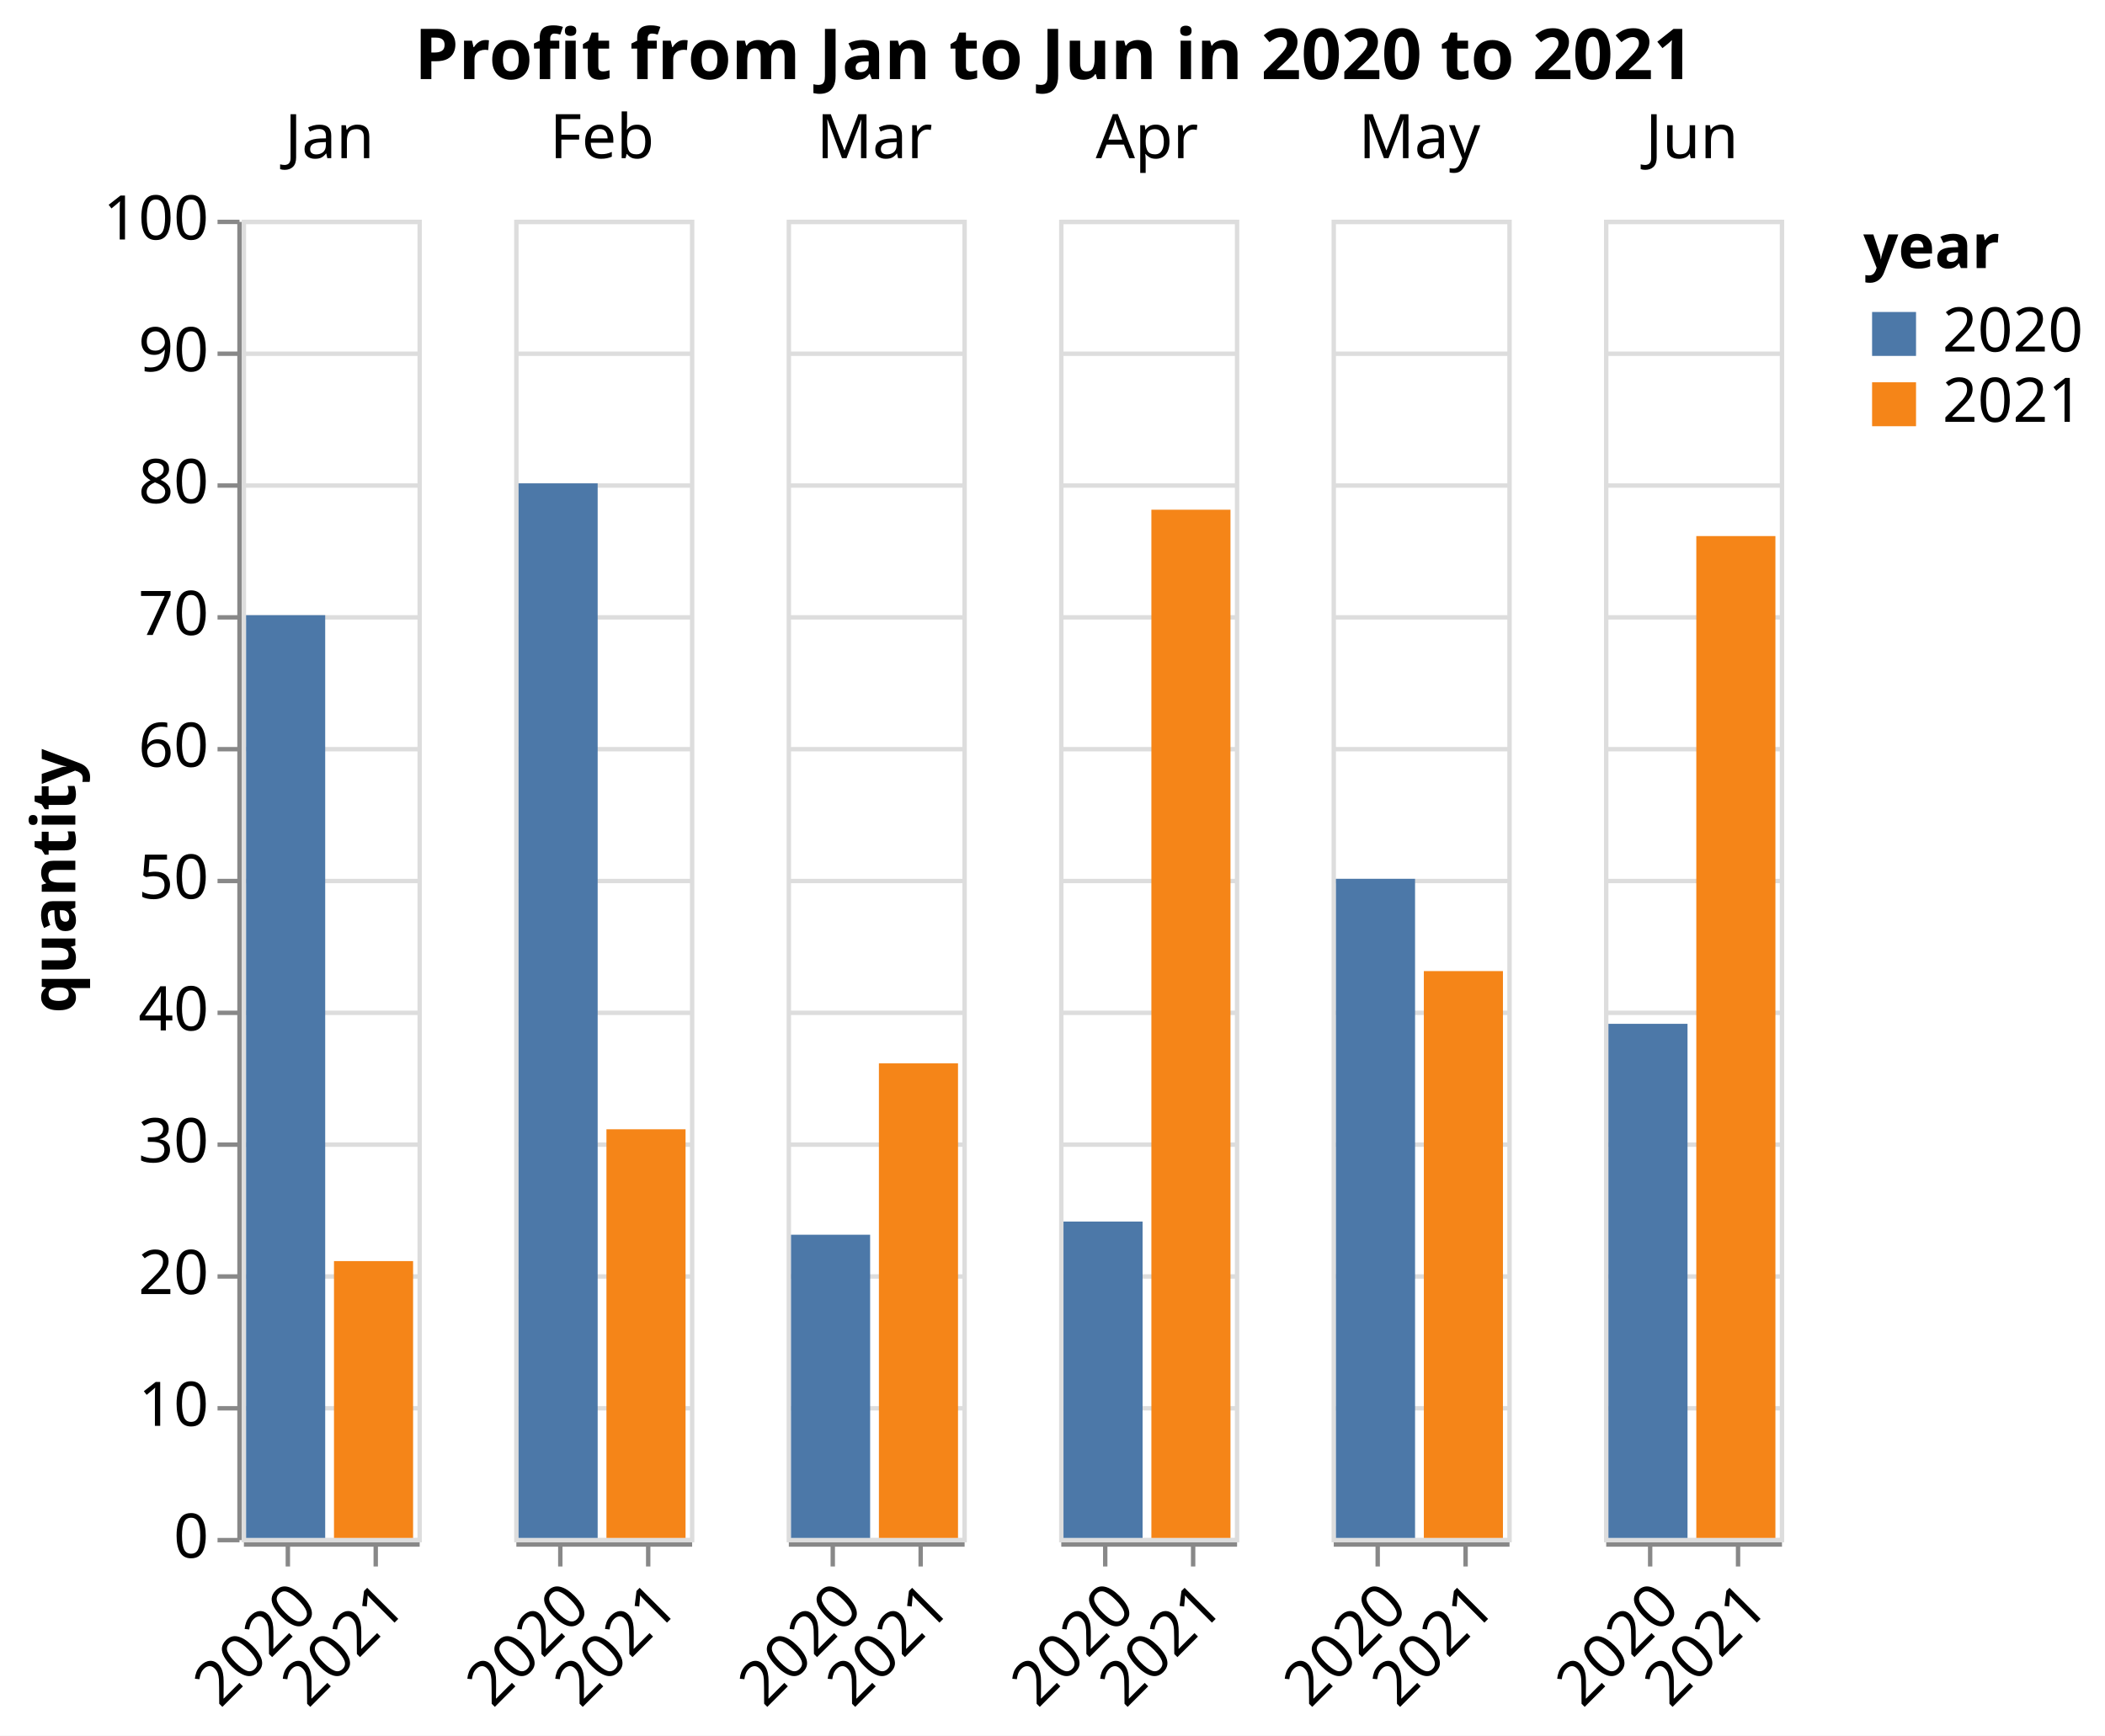
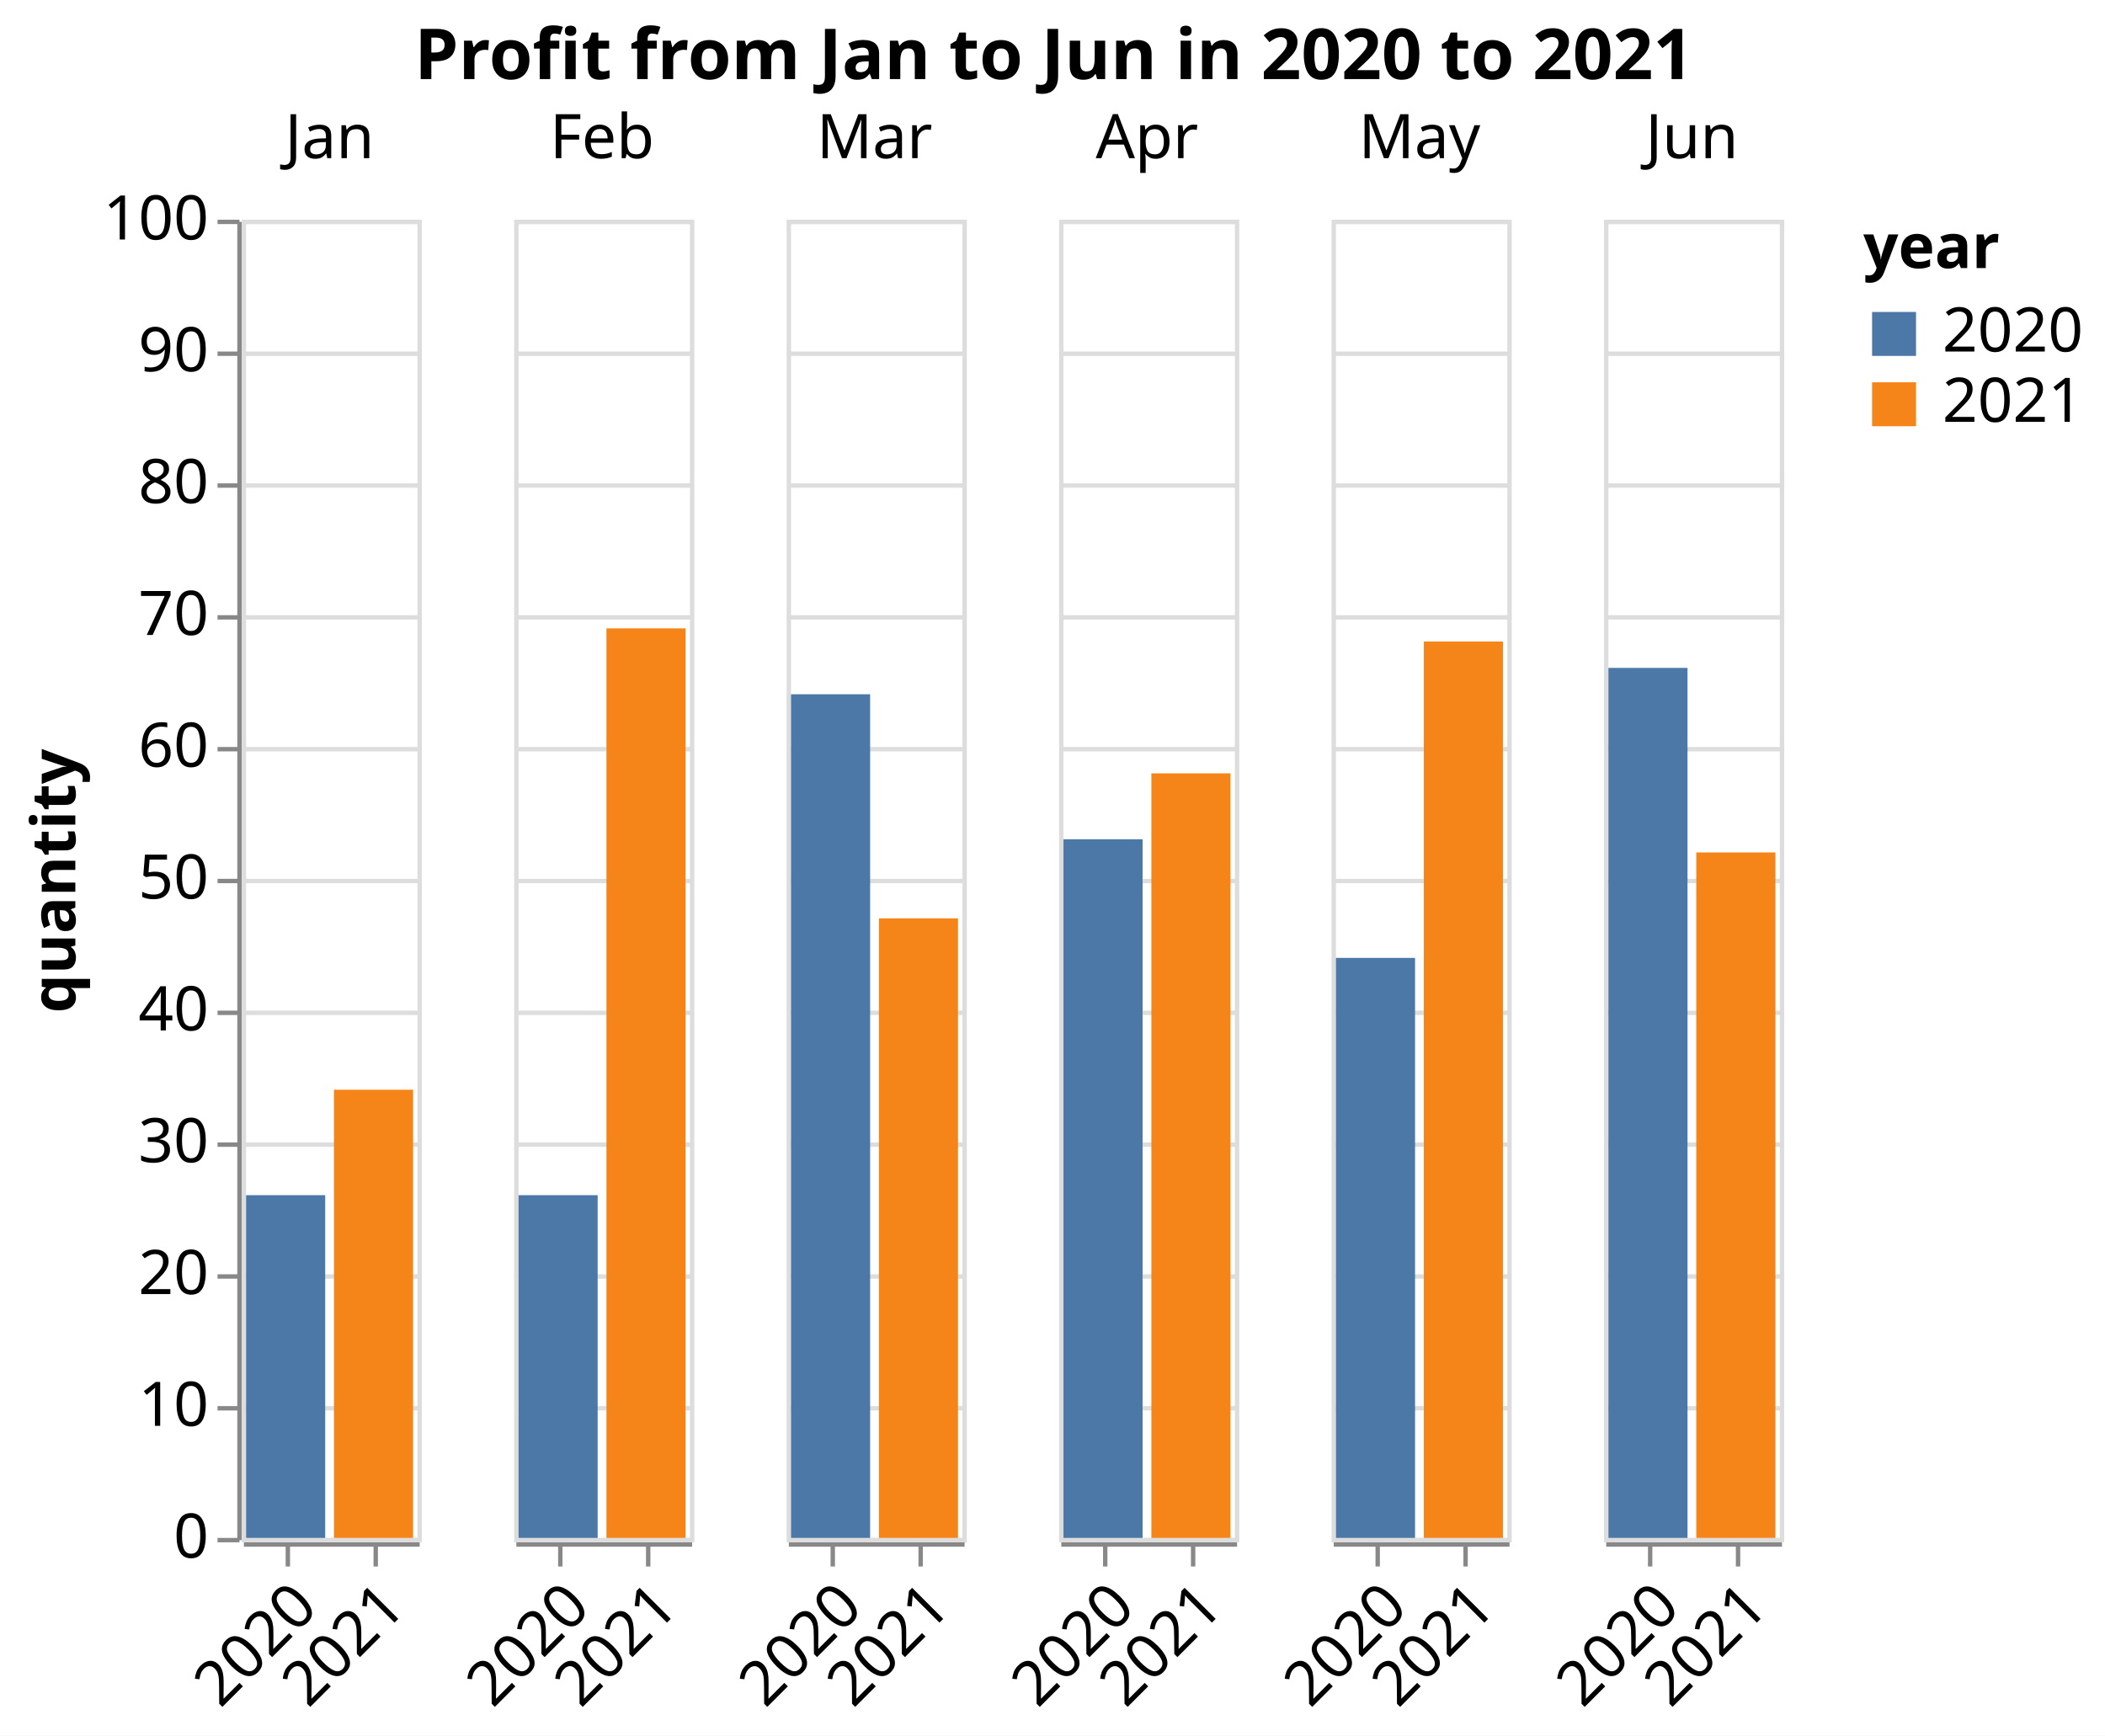
<svg xmlns="http://www.w3.org/2000/svg" version="1.1" class="marks" width="479" height="395" viewBox="0 0 479 395">
  <rect width="479" height="395" fill="white" />
  <g fill="none" stroke-miterlimit="10" transform="translate(55,50)">
    <g class="mark-group role-frame root" role="graphics-object" aria-roledescription="group mark container">
      <g transform="translate(0,0)">
        <path class="background" aria-hidden="true" d="M0,0h0v0h0Z" />
        <g>
          <g class="mark-group role-row-header row_header" role="graphics-object" aria-roledescription="group mark container">
            <g transform="translate(-1,0)">
              <path class="background" aria-hidden="true" d="M0,0h0v300h0Z" />
              <g>
                <g class="mark-group role-axis" role="graphics-symbol" aria-roledescription="axis" aria-label="Y-axis titled 'quantity' for a linear scale with values from 0 to 100">
                  <g transform="translate(0.5,0.5)">
                    <path class="background" aria-hidden="true" d="M0,0h0v0h0Z" pointer-events="none" />
                    <g>
                      <g class="mark-rule role-axis-tick" pointer-events="none">
                        <line transform="translate(0,300)" x2="-5" y2="0" stroke="#888" stroke-width="1" opacity="1" />
                        <line transform="translate(0,270)" x2="-5" y2="0" stroke="#888" stroke-width="1" opacity="1" />
                        <line transform="translate(0,240)" x2="-5" y2="0" stroke="#888" stroke-width="1" opacity="1" />
                        <line transform="translate(0,210)" x2="-5" y2="0" stroke="#888" stroke-width="1" opacity="1" />
                        <line transform="translate(0,180)" x2="-5" y2="0" stroke="#888" stroke-width="1" opacity="1" />
                        <line transform="translate(0,150)" x2="-5" y2="0" stroke="#888" stroke-width="1" opacity="1" />
                        <line transform="translate(0,120)" x2="-5" y2="0" stroke="#888" stroke-width="1" opacity="1" />
                        <line transform="translate(0,90)" x2="-5" y2="0" stroke="#888" stroke-width="1" opacity="1" />
                        <line transform="translate(0,60)" x2="-5" y2="0" stroke="#888" stroke-width="1" opacity="1" />
                        <line transform="translate(0,30)" x2="-5" y2="0" stroke="#888" stroke-width="1" opacity="1" />
                        <line transform="translate(0,0)" x2="-5" y2="0" stroke="#888" stroke-width="1" opacity="1" />
                      </g>
                      <g class="mark-text role-axis-label" pointer-events="none">
                        <text text-anchor="end" transform="translate(-7,304)" font-family="sans-serif" font-size="14px" fill="#000" opacity="1">0</text>
                        <text text-anchor="end" transform="translate(-7,274)" font-family="sans-serif" font-size="14px" fill="#000" opacity="1">10</text>
                        <text text-anchor="end" transform="translate(-7,244)" font-family="sans-serif" font-size="14px" fill="#000" opacity="1">20</text>
                        <text text-anchor="end" transform="translate(-7,214)" font-family="sans-serif" font-size="14px" fill="#000" opacity="1">30</text>
                        <text text-anchor="end" transform="translate(-7,184)" font-family="sans-serif" font-size="14px" fill="#000" opacity="1">40</text>
                        <text text-anchor="end" transform="translate(-7,154)" font-family="sans-serif" font-size="14px" fill="#000" opacity="1">50</text>
                        <text text-anchor="end" transform="translate(-7,124)" font-family="sans-serif" font-size="14px" fill="#000" opacity="1">60</text>
                        <text text-anchor="end" transform="translate(-7,94)" font-family="sans-serif" font-size="14px" fill="#000" opacity="1">70</text>
                        <text text-anchor="end" transform="translate(-7,64)" font-family="sans-serif" font-size="14px" fill="#000" opacity="1">80</text>
                        <text text-anchor="end" transform="translate(-7,34)" font-family="sans-serif" font-size="14px" fill="#000" opacity="1">90</text>
                        <text text-anchor="end" transform="translate(-7,4)" font-family="sans-serif" font-size="14px" fill="#000" opacity="1">100</text>
                      </g>
                      <g class="mark-rule role-axis-domain" pointer-events="none">
                        <line transform="translate(0,300)" x2="0" y2="-300" stroke="#888" stroke-width="1" opacity="1" />
                      </g>
                      <g class="mark-text role-axis-title" pointer-events="none">
                        <text text-anchor="middle" transform="translate(-34.3584,150) rotate(-90) translate(0,-3)" font-family="sans-serif" font-size="14px" font-weight="bold" fill="#000" opacity="1">quantity</text>
                      </g>
                    </g>
                    <path class="foreground" aria-hidden="true" d="" pointer-events="none" display="none" />
                  </g>
                </g>
              </g>
              <path class="foreground" aria-hidden="true" d="" display="none" />
            </g>
          </g>
          <g class="mark-group role-column-header column_header" role="graphics-object" aria-roledescription="group mark container">
            <g transform="translate(0,-1)">
              <path class="background" aria-hidden="true" d="M0,0h40v0h-40Z" />
              <g>
                <g class="mark-group role-title">
                  <g transform="translate(20,-24)">
                    <path class="background" aria-hidden="true" d="M0,0h0v0h0Z" pointer-events="none" />
                    <g>
                      <g class="mark-text role-title-text" role="graphics-symbol" aria-roledescription="title" aria-label="Title text 'Jan'" pointer-events="none">
                        <text text-anchor="middle" transform="translate(0,11)" font-family="sans-serif" font-size="14px" fill="#000" opacity="1">Jan</text>
                      </g>
                    </g>
                    <path class="foreground" aria-hidden="true" d="" pointer-events="none" display="none" />
                  </g>
                </g>
              </g>
              <path class="foreground" aria-hidden="true" d="" display="none" />
            </g>
            <g transform="translate(62,-1)">
              <path class="background" aria-hidden="true" d="M0,0h40v0h-40Z" />
              <g>
                <g class="mark-group role-title">
                  <g transform="translate(20,-24)">
                    <path class="background" aria-hidden="true" d="M0,0h0v0h0Z" pointer-events="none" />
                    <g>
                      <g class="mark-text role-title-text" role="graphics-symbol" aria-roledescription="title" aria-label="Title text 'Feb'" pointer-events="none">
                        <text text-anchor="middle" transform="translate(0,11)" font-family="sans-serif" font-size="14px" fill="#000" opacity="1">Feb</text>
                      </g>
                    </g>
                    <path class="foreground" aria-hidden="true" d="" pointer-events="none" display="none" />
                  </g>
                </g>
              </g>
              <path class="foreground" aria-hidden="true" d="" display="none" />
            </g>
            <g transform="translate(124,-1)">
              <path class="background" aria-hidden="true" d="M0,0h40v0h-40Z" />
              <g>
                <g class="mark-group role-title">
                  <g transform="translate(20,-24)">
                    <path class="background" aria-hidden="true" d="M0,0h0v0h0Z" pointer-events="none" />
                    <g>
                      <g class="mark-text role-title-text" role="graphics-symbol" aria-roledescription="title" aria-label="Title text 'Mar'" pointer-events="none">
                        <text text-anchor="middle" transform="translate(0,11)" font-family="sans-serif" font-size="14px" fill="#000" opacity="1">Mar</text>
                      </g>
                    </g>
                    <path class="foreground" aria-hidden="true" d="" pointer-events="none" display="none" />
                  </g>
                </g>
              </g>
              <path class="foreground" aria-hidden="true" d="" display="none" />
            </g>
            <g transform="translate(186,-1)">
              <path class="background" aria-hidden="true" d="M0,0h40v0h-40Z" />
              <g>
                <g class="mark-group role-title">
                  <g transform="translate(20,-24)">
                    <path class="background" aria-hidden="true" d="M0,0h0v0h0Z" pointer-events="none" />
                    <g>
                      <g class="mark-text role-title-text" role="graphics-symbol" aria-roledescription="title" aria-label="Title text 'Apr'" pointer-events="none">
                        <text text-anchor="middle" transform="translate(0,11)" font-family="sans-serif" font-size="14px" fill="#000" opacity="1">Apr</text>
                      </g>
                    </g>
                    <path class="foreground" aria-hidden="true" d="" pointer-events="none" display="none" />
                  </g>
                </g>
              </g>
              <path class="foreground" aria-hidden="true" d="" display="none" />
            </g>
            <g transform="translate(248,-1)">
              <path class="background" aria-hidden="true" d="M0,0h40v0h-40Z" />
              <g>
                <g class="mark-group role-title">
                  <g transform="translate(20,-24)">
                    <path class="background" aria-hidden="true" d="M0,0h0v0h0Z" pointer-events="none" />
                    <g>
                      <g class="mark-text role-title-text" role="graphics-symbol" aria-roledescription="title" aria-label="Title text 'May'" pointer-events="none">
                        <text text-anchor="middle" transform="translate(0,11)" font-family="sans-serif" font-size="14px" fill="#000" opacity="1">May</text>
                      </g>
                    </g>
                    <path class="foreground" aria-hidden="true" d="" pointer-events="none" display="none" />
                  </g>
                </g>
              </g>
              <path class="foreground" aria-hidden="true" d="" display="none" />
            </g>
            <g transform="translate(310,-1)">
              <path class="background" aria-hidden="true" d="M0,0h40v0h-40Z" />
              <g>
                <g class="mark-group role-title">
                  <g transform="translate(20,-24)">
                    <path class="background" aria-hidden="true" d="M0,0h0v0h0Z" pointer-events="none" />
                    <g>
                      <g class="mark-text role-title-text" role="graphics-symbol" aria-roledescription="title" aria-label="Title text 'Jun'" pointer-events="none">
                        <text text-anchor="middle" transform="translate(0,11)" font-family="sans-serif" font-size="14px" fill="#000" opacity="1">Jun</text>
                      </g>
                    </g>
                    <path class="foreground" aria-hidden="true" d="" pointer-events="none" display="none" />
                  </g>
                </g>
              </g>
              <path class="foreground" aria-hidden="true" d="" display="none" />
            </g>
          </g>
          <g class="mark-group role-column-footer column_footer" role="graphics-object" aria-roledescription="group mark container">
            <g transform="translate(0,301)">
              <path class="background" aria-hidden="true" d="M0,0h40v0h-40Z" />
              <g>
                <g class="mark-group role-axis" role="graphics-symbol" aria-roledescription="axis" aria-label="X-axis for a discrete scale with 2 values: 2020, 2021">
                  <g transform="translate(0.5,0.5)">
                    <path class="background" aria-hidden="true" d="M0,0h0v0h0Z" pointer-events="none" />
                    <g>
                      <g class="mark-rule role-axis-tick" pointer-events="none">
                        <line transform="translate(10,0)" x2="0" y2="5" stroke="#888" stroke-width="1" opacity="1" />
                        <line transform="translate(30,0)" x2="0" y2="5" stroke="#888" stroke-width="1" opacity="1" />
                      </g>
                      <g class="mark-text role-axis-label" pointer-events="none">
                        <text text-anchor="end" transform="translate(9.5,7) rotate(315) translate(0,11)" font-family="sans-serif" font-size="14px" fill="#000" opacity="1">2020</text>
                        <text text-anchor="end" transform="translate(29.5,7) rotate(315) translate(0,11)" font-family="sans-serif" font-size="14px" fill="#000" opacity="1">2021</text>
                      </g>
                      <g class="mark-rule role-axis-domain" pointer-events="none">
                        <line transform="translate(0,0)" x2="40" y2="0" stroke="#888" stroke-width="1" opacity="1" />
                      </g>
                    </g>
                    <path class="foreground" aria-hidden="true" d="" pointer-events="none" display="none" />
                  </g>
                </g>
              </g>
              <path class="foreground" aria-hidden="true" d="" display="none" />
            </g>
            <g transform="translate(62,301)">
              <path class="background" aria-hidden="true" d="M0,0h40v0h-40Z" />
              <g>
                <g class="mark-group role-axis" role="graphics-symbol" aria-roledescription="axis" aria-label="X-axis for a discrete scale with 2 values: 2020, 2021">
                  <g transform="translate(0.5,0.5)">
                    <path class="background" aria-hidden="true" d="M0,0h0v0h0Z" pointer-events="none" />
                    <g>
                      <g class="mark-rule role-axis-tick" pointer-events="none">
                        <line transform="translate(10,0)" x2="0" y2="5" stroke="#888" stroke-width="1" opacity="1" />
                        <line transform="translate(30,0)" x2="0" y2="5" stroke="#888" stroke-width="1" opacity="1" />
                      </g>
                      <g class="mark-text role-axis-label" pointer-events="none">
                        <text text-anchor="end" transform="translate(9.5,7) rotate(315) translate(0,11)" font-family="sans-serif" font-size="14px" fill="#000" opacity="1">2020</text>
                        <text text-anchor="end" transform="translate(29.5,7) rotate(315) translate(0,11)" font-family="sans-serif" font-size="14px" fill="#000" opacity="1">2021</text>
                      </g>
                      <g class="mark-rule role-axis-domain" pointer-events="none">
                        <line transform="translate(0,0)" x2="40" y2="0" stroke="#888" stroke-width="1" opacity="1" />
                      </g>
                    </g>
                    <path class="foreground" aria-hidden="true" d="" pointer-events="none" display="none" />
                  </g>
                </g>
              </g>
              <path class="foreground" aria-hidden="true" d="" display="none" />
            </g>
            <g transform="translate(124,301)">
              <path class="background" aria-hidden="true" d="M0,0h40v0h-40Z" />
              <g>
                <g class="mark-group role-axis" role="graphics-symbol" aria-roledescription="axis" aria-label="X-axis for a discrete scale with 2 values: 2020, 2021">
                  <g transform="translate(0.5,0.5)">
                    <path class="background" aria-hidden="true" d="M0,0h0v0h0Z" pointer-events="none" />
                    <g>
                      <g class="mark-rule role-axis-tick" pointer-events="none">
                        <line transform="translate(10,0)" x2="0" y2="5" stroke="#888" stroke-width="1" opacity="1" />
                        <line transform="translate(30,0)" x2="0" y2="5" stroke="#888" stroke-width="1" opacity="1" />
                      </g>
                      <g class="mark-text role-axis-label" pointer-events="none">
                        <text text-anchor="end" transform="translate(9.5,7) rotate(315) translate(0,11)" font-family="sans-serif" font-size="14px" fill="#000" opacity="1">2020</text>
                        <text text-anchor="end" transform="translate(29.5,7) rotate(315) translate(0,11)" font-family="sans-serif" font-size="14px" fill="#000" opacity="1">2021</text>
                      </g>
                      <g class="mark-rule role-axis-domain" pointer-events="none">
                        <line transform="translate(0,0)" x2="40" y2="0" stroke="#888" stroke-width="1" opacity="1" />
                      </g>
                    </g>
                    <path class="foreground" aria-hidden="true" d="" pointer-events="none" display="none" />
                  </g>
                </g>
              </g>
              <path class="foreground" aria-hidden="true" d="" display="none" />
            </g>
            <g transform="translate(186,301)">
              <path class="background" aria-hidden="true" d="M0,0h40v0h-40Z" />
              <g>
                <g class="mark-group role-axis" role="graphics-symbol" aria-roledescription="axis" aria-label="X-axis for a discrete scale with 2 values: 2020, 2021">
                  <g transform="translate(0.5,0.5)">
                    <path class="background" aria-hidden="true" d="M0,0h0v0h0Z" pointer-events="none" />
                    <g>
                      <g class="mark-rule role-axis-tick" pointer-events="none">
                        <line transform="translate(10,0)" x2="0" y2="5" stroke="#888" stroke-width="1" opacity="1" />
                        <line transform="translate(30,0)" x2="0" y2="5" stroke="#888" stroke-width="1" opacity="1" />
                      </g>
                      <g class="mark-text role-axis-label" pointer-events="none">
                        <text text-anchor="end" transform="translate(9.5,7) rotate(315) translate(0,11)" font-family="sans-serif" font-size="14px" fill="#000" opacity="1">2020</text>
                        <text text-anchor="end" transform="translate(29.5,7) rotate(315) translate(0,11)" font-family="sans-serif" font-size="14px" fill="#000" opacity="1">2021</text>
                      </g>
                      <g class="mark-rule role-axis-domain" pointer-events="none">
                        <line transform="translate(0,0)" x2="40" y2="0" stroke="#888" stroke-width="1" opacity="1" />
                      </g>
                    </g>
                    <path class="foreground" aria-hidden="true" d="" pointer-events="none" display="none" />
                  </g>
                </g>
              </g>
              <path class="foreground" aria-hidden="true" d="" display="none" />
            </g>
            <g transform="translate(248,301)">
              <path class="background" aria-hidden="true" d="M0,0h40v0h-40Z" />
              <g>
                <g class="mark-group role-axis" role="graphics-symbol" aria-roledescription="axis" aria-label="X-axis for a discrete scale with 2 values: 2020, 2021">
                  <g transform="translate(0.5,0.5)">
                    <path class="background" aria-hidden="true" d="M0,0h0v0h0Z" pointer-events="none" />
                    <g>
                      <g class="mark-rule role-axis-tick" pointer-events="none">
                        <line transform="translate(10,0)" x2="0" y2="5" stroke="#888" stroke-width="1" opacity="1" />
                        <line transform="translate(30,0)" x2="0" y2="5" stroke="#888" stroke-width="1" opacity="1" />
                      </g>
                      <g class="mark-text role-axis-label" pointer-events="none">
                        <text text-anchor="end" transform="translate(9.5,7) rotate(315) translate(0,11)" font-family="sans-serif" font-size="14px" fill="#000" opacity="1">2020</text>
                        <text text-anchor="end" transform="translate(29.5,7) rotate(315) translate(0,11)" font-family="sans-serif" font-size="14px" fill="#000" opacity="1">2021</text>
                      </g>
                      <g class="mark-rule role-axis-domain" pointer-events="none">
                        <line transform="translate(0,0)" x2="40" y2="0" stroke="#888" stroke-width="1" opacity="1" />
                      </g>
                    </g>
                    <path class="foreground" aria-hidden="true" d="" pointer-events="none" display="none" />
                  </g>
                </g>
              </g>
              <path class="foreground" aria-hidden="true" d="" display="none" />
            </g>
            <g transform="translate(310,301)">
              <path class="background" aria-hidden="true" d="M0,0h40v0h-40Z" />
              <g>
                <g class="mark-group role-axis" role="graphics-symbol" aria-roledescription="axis" aria-label="X-axis for a discrete scale with 2 values: 2020, 2021">
                  <g transform="translate(0.5,0.5)">
                    <path class="background" aria-hidden="true" d="M0,0h0v0h0Z" pointer-events="none" />
                    <g>
                      <g class="mark-rule role-axis-tick" pointer-events="none">
                        <line transform="translate(10,0)" x2="0" y2="5" stroke="#888" stroke-width="1" opacity="1" />
                        <line transform="translate(30,0)" x2="0" y2="5" stroke="#888" stroke-width="1" opacity="1" />
                      </g>
                      <g class="mark-text role-axis-label" pointer-events="none">
                        <text text-anchor="end" transform="translate(9.5,7) rotate(315) translate(0,11)" font-family="sans-serif" font-size="14px" fill="#000" opacity="1">2020</text>
                        <text text-anchor="end" transform="translate(29.5,7) rotate(315) translate(0,11)" font-family="sans-serif" font-size="14px" fill="#000" opacity="1">2021</text>
                      </g>
                      <g class="mark-rule role-axis-domain" pointer-events="none">
                        <line transform="translate(0,0)" x2="40" y2="0" stroke="#888" stroke-width="1" opacity="1" />
                      </g>
                    </g>
                    <path class="foreground" aria-hidden="true" d="" pointer-events="none" display="none" />
                  </g>
                </g>
              </g>
              <path class="foreground" aria-hidden="true" d="" display="none" />
            </g>
          </g>
          <g class="mark-group role-scope cell" role="graphics-object" aria-roledescription="group mark container">
            <g transform="translate(0,0)">
              <path class="background" aria-hidden="true" d="M0.5,0.5h40v300h-40Z" stroke="#ddd" />
              <g>
-                 <g class="mark-group role-axis" role="graphics-symbol" aria-roledescription="axis" aria-label="Y-axis for a linear scale with values from 0 to 100">
+                 <g class="mark-group role-axis" aria-hidden="true">
                  <g transform="translate(0.5,0.5)">
                    <path class="background" aria-hidden="true" d="M0,0h0v0h0Z" pointer-events="none" />
                    <g>
                      <g class="mark-rule role-axis-grid" pointer-events="none">
                        <line transform="translate(0,300)" x2="40" y2="0" stroke="#ddd" stroke-width="1" opacity="1" />
                        <line transform="translate(0,270)" x2="40" y2="0" stroke="#ddd" stroke-width="1" opacity="1" />
                        <line transform="translate(0,240)" x2="40" y2="0" stroke="#ddd" stroke-width="1" opacity="1" />
                        <line transform="translate(0,210)" x2="40" y2="0" stroke="#ddd" stroke-width="1" opacity="1" />
                        <line transform="translate(0,180)" x2="40" y2="0" stroke="#ddd" stroke-width="1" opacity="1" />
                        <line transform="translate(0,150)" x2="40" y2="0" stroke="#ddd" stroke-width="1" opacity="1" />
                        <line transform="translate(0,120)" x2="40" y2="0" stroke="#ddd" stroke-width="1" opacity="1" />
                        <line transform="translate(0,90)" x2="40" y2="0" stroke="#ddd" stroke-width="1" opacity="1" />
                        <line transform="translate(0,60)" x2="40" y2="0" stroke="#ddd" stroke-width="1" opacity="1" />
                        <line transform="translate(0,30)" x2="40" y2="0" stroke="#ddd" stroke-width="1" opacity="1" />
                        <line transform="translate(0,0)" x2="40" y2="0" stroke="#ddd" stroke-width="1" opacity="1" />
                      </g>
                    </g>
                    <path class="foreground" aria-hidden="true" d="" pointer-events="none" display="none" />
                  </g>
                </g>
-                 <g class="mark-rect role-mark child_marks" role="graphics-symbol" aria-roledescription="rect mark container">
-                   <path d="M1,90h18v210h-18Z" fill="#4c78a8" />
-                   <path d="M21,237h18v63h-18Z" fill="#f58518" />
+                 <g class="mark-rect role-mark child_marks" role="graphics-object" aria-roledescription="rect mark container">
+                   <path aria-label="year: 2020; quantity: 26" role="graphics-symbol" aria-roledescription="bar" d="M1,222h18v78h-18Z" fill="#4c78a8" />
+                   <path aria-label="year: 2021; quantity: 34" role="graphics-symbol" aria-roledescription="bar" d="M21,198h18v102h-18Z" fill="#f58518" />
                </g>
              </g>
              <path class="foreground" aria-hidden="true" d="" display="none" />
            </g>
            <g transform="translate(62,0)">
              <path class="background" aria-hidden="true" d="M0.5,0.5h40v300h-40Z" stroke="#ddd" />
              <g>
-                 <g class="mark-group role-axis" role="graphics-symbol" aria-roledescription="axis" aria-label="Y-axis for a linear scale with values from 0 to 100">
+                 <g class="mark-group role-axis" aria-hidden="true">
                  <g transform="translate(0.5,0.5)">
                    <path class="background" aria-hidden="true" d="M0,0h0v0h0Z" pointer-events="none" />
                    <g>
                      <g class="mark-rule role-axis-grid" pointer-events="none">
                        <line transform="translate(0,300)" x2="40" y2="0" stroke="#ddd" stroke-width="1" opacity="1" />
                        <line transform="translate(0,270)" x2="40" y2="0" stroke="#ddd" stroke-width="1" opacity="1" />
                        <line transform="translate(0,240)" x2="40" y2="0" stroke="#ddd" stroke-width="1" opacity="1" />
                        <line transform="translate(0,210)" x2="40" y2="0" stroke="#ddd" stroke-width="1" opacity="1" />
                        <line transform="translate(0,180)" x2="40" y2="0" stroke="#ddd" stroke-width="1" opacity="1" />
                        <line transform="translate(0,150)" x2="40" y2="0" stroke="#ddd" stroke-width="1" opacity="1" />
                        <line transform="translate(0,120)" x2="40" y2="0" stroke="#ddd" stroke-width="1" opacity="1" />
                        <line transform="translate(0,90)" x2="40" y2="0" stroke="#ddd" stroke-width="1" opacity="1" />
                        <line transform="translate(0,60)" x2="40" y2="0" stroke="#ddd" stroke-width="1" opacity="1" />
                        <line transform="translate(0,30)" x2="40" y2="0" stroke="#ddd" stroke-width="1" opacity="1" />
                        <line transform="translate(0,0)" x2="40" y2="0" stroke="#ddd" stroke-width="1" opacity="1" />
                      </g>
                    </g>
                    <path class="foreground" aria-hidden="true" d="" pointer-events="none" display="none" />
                  </g>
                </g>
-                 <g class="mark-rect role-mark child_marks" role="graphics-symbol" aria-roledescription="rect mark container">
-                   <path d="M1,60h18v240h-18Z" fill="#4c78a8" />
-                   <path d="M21,207h18v93h-18Z" fill="#f58518" />
+                 <g class="mark-rect role-mark child_marks" role="graphics-object" aria-roledescription="rect mark container">
+                   <path aria-label="year: 2020; quantity: 26" role="graphics-symbol" aria-roledescription="bar" d="M1,222h18v78h-18Z" fill="#4c78a8" />
+                   <path aria-label="year: 2021; quantity: 69" role="graphics-symbol" aria-roledescription="bar" d="M21,93h18v207h-18Z" fill="#f58518" />
                </g>
              </g>
              <path class="foreground" aria-hidden="true" d="" display="none" />
            </g>
            <g transform="translate(124,0)">
              <path class="background" aria-hidden="true" d="M0.5,0.5h40v300h-40Z" stroke="#ddd" />
              <g>
-                 <g class="mark-group role-axis" role="graphics-symbol" aria-roledescription="axis" aria-label="Y-axis for a linear scale with values from 0 to 100">
+                 <g class="mark-group role-axis" aria-hidden="true">
                  <g transform="translate(0.5,0.5)">
                    <path class="background" aria-hidden="true" d="M0,0h0v0h0Z" pointer-events="none" />
                    <g>
                      <g class="mark-rule role-axis-grid" pointer-events="none">
                        <line transform="translate(0,300)" x2="40" y2="0" stroke="#ddd" stroke-width="1" opacity="1" />
                        <line transform="translate(0,270)" x2="40" y2="0" stroke="#ddd" stroke-width="1" opacity="1" />
                        <line transform="translate(0,240)" x2="40" y2="0" stroke="#ddd" stroke-width="1" opacity="1" />
                        <line transform="translate(0,210)" x2="40" y2="0" stroke="#ddd" stroke-width="1" opacity="1" />
                        <line transform="translate(0,180)" x2="40" y2="0" stroke="#ddd" stroke-width="1" opacity="1" />
                        <line transform="translate(0,150)" x2="40" y2="0" stroke="#ddd" stroke-width="1" opacity="1" />
                        <line transform="translate(0,120)" x2="40" y2="0" stroke="#ddd" stroke-width="1" opacity="1" />
                        <line transform="translate(0,90)" x2="40" y2="0" stroke="#ddd" stroke-width="1" opacity="1" />
                        <line transform="translate(0,60)" x2="40" y2="0" stroke="#ddd" stroke-width="1" opacity="1" />
                        <line transform="translate(0,30)" x2="40" y2="0" stroke="#ddd" stroke-width="1" opacity="1" />
                        <line transform="translate(0,0)" x2="40" y2="0" stroke="#ddd" stroke-width="1" opacity="1" />
                      </g>
                    </g>
                    <path class="foreground" aria-hidden="true" d="" pointer-events="none" display="none" />
                  </g>
                </g>
-                 <g class="mark-rect role-mark child_marks" role="graphics-symbol" aria-roledescription="rect mark container">
-                   <path d="M1,231h18v69h-18Z" fill="#4c78a8" />
-                   <path d="M21,192h18v108h-18Z" fill="#f58518" />
+                 <g class="mark-rect role-mark child_marks" role="graphics-object" aria-roledescription="rect mark container">
+                   <path aria-label="year: 2020; quantity: 64" role="graphics-symbol" aria-roledescription="bar" d="M1,108h18v192h-18Z" fill="#4c78a8" />
+                   <path aria-label="year: 2021; quantity: 47" role="graphics-symbol" aria-roledescription="bar" d="M21,159h18v141h-18Z" fill="#f58518" />
                </g>
              </g>
              <path class="foreground" aria-hidden="true" d="" display="none" />
            </g>
            <g transform="translate(186,0)">
              <path class="background" aria-hidden="true" d="M0.5,0.5h40v300h-40Z" stroke="#ddd" />
              <g>
-                 <g class="mark-group role-axis" role="graphics-symbol" aria-roledescription="axis" aria-label="Y-axis for a linear scale with values from 0 to 100">
+                 <g class="mark-group role-axis" aria-hidden="true">
                  <g transform="translate(0.5,0.5)">
                    <path class="background" aria-hidden="true" d="M0,0h0v0h0Z" pointer-events="none" />
                    <g>
                      <g class="mark-rule role-axis-grid" pointer-events="none">
                        <line transform="translate(0,300)" x2="40" y2="0" stroke="#ddd" stroke-width="1" opacity="1" />
                        <line transform="translate(0,270)" x2="40" y2="0" stroke="#ddd" stroke-width="1" opacity="1" />
                        <line transform="translate(0,240)" x2="40" y2="0" stroke="#ddd" stroke-width="1" opacity="1" />
                        <line transform="translate(0,210)" x2="40" y2="0" stroke="#ddd" stroke-width="1" opacity="1" />
                        <line transform="translate(0,180)" x2="40" y2="0" stroke="#ddd" stroke-width="1" opacity="1" />
                        <line transform="translate(0,150)" x2="40" y2="0" stroke="#ddd" stroke-width="1" opacity="1" />
                        <line transform="translate(0,120)" x2="40" y2="0" stroke="#ddd" stroke-width="1" opacity="1" />
                        <line transform="translate(0,90)" x2="40" y2="0" stroke="#ddd" stroke-width="1" opacity="1" />
                        <line transform="translate(0,60)" x2="40" y2="0" stroke="#ddd" stroke-width="1" opacity="1" />
                        <line transform="translate(0,30)" x2="40" y2="0" stroke="#ddd" stroke-width="1" opacity="1" />
                        <line transform="translate(0,0)" x2="40" y2="0" stroke="#ddd" stroke-width="1" opacity="1" />
                      </g>
                    </g>
                    <path class="foreground" aria-hidden="true" d="" pointer-events="none" display="none" />
                  </g>
                </g>
-                 <g class="mark-rect role-mark child_marks" role="graphics-symbol" aria-roledescription="rect mark container">
-                   <path d="M1,228h18v72h-18Z" fill="#4c78a8" />
-                   <path d="M21,66h18v234h-18Z" fill="#f58518" />
+                 <g class="mark-rect role-mark child_marks" role="graphics-object" aria-roledescription="rect mark container">
+                   <path aria-label="year: 2020; quantity: 53" role="graphics-symbol" aria-roledescription="bar" d="M1,141h18v159h-18Z" fill="#4c78a8" />
+                   <path aria-label="year: 2021; quantity: 58" role="graphics-symbol" aria-roledescription="bar" d="M21,126h18v174h-18Z" fill="#f58518" />
                </g>
              </g>
              <path class="foreground" aria-hidden="true" d="" display="none" />
            </g>
            <g transform="translate(248,0)">
              <path class="background" aria-hidden="true" d="M0.5,0.5h40v300h-40Z" stroke="#ddd" />
              <g>
-                 <g class="mark-group role-axis" role="graphics-symbol" aria-roledescription="axis" aria-label="Y-axis for a linear scale with values from 0 to 100">
+                 <g class="mark-group role-axis" aria-hidden="true">
                  <g transform="translate(0.5,0.5)">
                    <path class="background" aria-hidden="true" d="M0,0h0v0h0Z" pointer-events="none" />
                    <g>
                      <g class="mark-rule role-axis-grid" pointer-events="none">
                        <line transform="translate(0,300)" x2="40" y2="0" stroke="#ddd" stroke-width="1" opacity="1" />
                        <line transform="translate(0,270)" x2="40" y2="0" stroke="#ddd" stroke-width="1" opacity="1" />
                        <line transform="translate(0,240)" x2="40" y2="0" stroke="#ddd" stroke-width="1" opacity="1" />
                        <line transform="translate(0,210)" x2="40" y2="0" stroke="#ddd" stroke-width="1" opacity="1" />
                        <line transform="translate(0,180)" x2="40" y2="0" stroke="#ddd" stroke-width="1" opacity="1" />
                        <line transform="translate(0,150)" x2="40" y2="0" stroke="#ddd" stroke-width="1" opacity="1" />
                        <line transform="translate(0,120)" x2="40" y2="0" stroke="#ddd" stroke-width="1" opacity="1" />
                        <line transform="translate(0,90)" x2="40" y2="0" stroke="#ddd" stroke-width="1" opacity="1" />
                        <line transform="translate(0,60)" x2="40" y2="0" stroke="#ddd" stroke-width="1" opacity="1" />
                        <line transform="translate(0,30)" x2="40" y2="0" stroke="#ddd" stroke-width="1" opacity="1" />
                        <line transform="translate(0,0)" x2="40" y2="0" stroke="#ddd" stroke-width="1" opacity="1" />
                      </g>
                    </g>
                    <path class="foreground" aria-hidden="true" d="" pointer-events="none" display="none" />
                  </g>
                </g>
-                 <g class="mark-rect role-mark child_marks" role="graphics-symbol" aria-roledescription="rect mark container">
-                   <path d="M1,150h18v150h-18Z" fill="#4c78a8" />
-                   <path d="M21,171h18v129h-18Z" fill="#f58518" />
+                 <g class="mark-rect role-mark child_marks" role="graphics-object" aria-roledescription="rect mark container">
+                   <path aria-label="year: 2020; quantity: 44" role="graphics-symbol" aria-roledescription="bar" d="M1,168h18v132h-18Z" fill="#4c78a8" />
+                   <path aria-label="year: 2021; quantity: 68" role="graphics-symbol" aria-roledescription="bar" d="M21,96h18v204h-18Z" fill="#f58518" />
                </g>
              </g>
              <path class="foreground" aria-hidden="true" d="" display="none" />
            </g>
            <g transform="translate(310,0)">
              <path class="background" aria-hidden="true" d="M0.5,0.5h40v300h-40Z" stroke="#ddd" />
              <g>
-                 <g class="mark-group role-axis" role="graphics-symbol" aria-roledescription="axis" aria-label="Y-axis for a linear scale with values from 0 to 100">
+                 <g class="mark-group role-axis" aria-hidden="true">
                  <g transform="translate(0.5,0.5)">
                    <path class="background" aria-hidden="true" d="M0,0h0v0h0Z" pointer-events="none" />
                    <g>
                      <g class="mark-rule role-axis-grid" pointer-events="none">
                        <line transform="translate(0,300)" x2="40" y2="0" stroke="#ddd" stroke-width="1" opacity="1" />
                        <line transform="translate(0,270)" x2="40" y2="0" stroke="#ddd" stroke-width="1" opacity="1" />
                        <line transform="translate(0,240)" x2="40" y2="0" stroke="#ddd" stroke-width="1" opacity="1" />
                        <line transform="translate(0,210)" x2="40" y2="0" stroke="#ddd" stroke-width="1" opacity="1" />
                        <line transform="translate(0,180)" x2="40" y2="0" stroke="#ddd" stroke-width="1" opacity="1" />
                        <line transform="translate(0,150)" x2="40" y2="0" stroke="#ddd" stroke-width="1" opacity="1" />
                        <line transform="translate(0,120)" x2="40" y2="0" stroke="#ddd" stroke-width="1" opacity="1" />
                        <line transform="translate(0,90)" x2="40" y2="0" stroke="#ddd" stroke-width="1" opacity="1" />
                        <line transform="translate(0,60)" x2="40" y2="0" stroke="#ddd" stroke-width="1" opacity="1" />
                        <line transform="translate(0,30)" x2="40" y2="0" stroke="#ddd" stroke-width="1" opacity="1" />
                        <line transform="translate(0,0)" x2="40" y2="0" stroke="#ddd" stroke-width="1" opacity="1" />
                      </g>
                    </g>
                    <path class="foreground" aria-hidden="true" d="" pointer-events="none" display="none" />
                  </g>
                </g>
-                 <g class="mark-rect role-mark child_marks" role="graphics-symbol" aria-roledescription="rect mark container">
-                   <path d="M1,183h18v117h-18Z" fill="#4c78a8" />
-                   <path d="M21,72h18v228h-18Z" fill="#f58518" />
+                 <g class="mark-rect role-mark child_marks" role="graphics-object" aria-roledescription="rect mark container">
+                   <path aria-label="year: 2020; quantity: 66" role="graphics-symbol" aria-roledescription="bar" d="M1,102h18v198h-18Z" fill="#4c78a8" />
+                   <path aria-label="year: 2021; quantity: 52" role="graphics-symbol" aria-roledescription="bar" d="M21,144h18v156h-18Z" fill="#f58518" />
                </g>
              </g>
              <path class="foreground" aria-hidden="true" d="" display="none" />
            </g>
          </g>
          <g class="mark-group role-legend" role="graphics-symbol" aria-roledescription="legend" aria-label="Symbol legend titled 'year' for fill color with 2 values: 2020, 2021">
            <g transform="translate(369,0)">
              <path class="background" aria-hidden="true" d="M0,0h50v49h-50Z" pointer-events="none" />
              <g>
                <g class="mark-group role-legend-entry">
                  <g transform="translate(0,19)">
                    <path class="background" aria-hidden="true" d="M0,0h0v0h0Z" pointer-events="none" />
                    <g>
                      <g class="mark-group role-scope" role="graphics-object" aria-roledescription="group mark container">
                        <g transform="translate(0,0)">
                          <path class="background" aria-hidden="true" d="M0,0h49.145v14h-49.145Z" pointer-events="none" opacity="1" />
                          <g>
                            <g class="mark-symbol role-legend-symbol" pointer-events="none">
                              <path transform="translate(7,7)" d="M-5,-5h10v10h-10Z" fill="#4c78a8" stroke-width="1.5" opacity="1" />
                            </g>
                            <g class="mark-text role-legend-label" pointer-events="none">
                              <text text-anchor="start" transform="translate(18,11)" font-family="sans-serif" font-size="14px" fill="#000" opacity="1">2020</text>
                            </g>
                          </g>
                          <path class="foreground" aria-hidden="true" d="" pointer-events="none" display="none" />
                        </g>
                        <g transform="translate(0,16)">
                          <path class="background" aria-hidden="true" d="M0,0h49.145v14h-49.145Z" pointer-events="none" opacity="1" />
                          <g>
                            <g class="mark-symbol role-legend-symbol" pointer-events="none">
                              <path transform="translate(7,7)" d="M-5,-5h10v10h-10Z" fill="#f58518" stroke-width="1.5" opacity="1" />
                            </g>
                            <g class="mark-text role-legend-label" pointer-events="none">
                              <text text-anchor="start" transform="translate(18,11)" font-family="sans-serif" font-size="14px" fill="#000" opacity="1">2021</text>
                            </g>
                          </g>
                          <path class="foreground" aria-hidden="true" d="" pointer-events="none" display="none" />
                        </g>
                      </g>
                    </g>
                    <path class="foreground" aria-hidden="true" d="" pointer-events="none" display="none" />
                  </g>
                </g>
                <g class="mark-text role-legend-title" pointer-events="none">
                  <text text-anchor="start" transform="translate(0,11)" font-family="sans-serif" font-size="14px" font-weight="bold" fill="#000" opacity="1">year</text>
                </g>
              </g>
              <path class="foreground" aria-hidden="true" d="" pointer-events="none" display="none" />
            </g>
          </g>
          <g class="mark-group role-title">
            <g transform="translate(184.8208,-45)">
              <path class="background" aria-hidden="true" d="M0,0h0v0h0Z" pointer-events="none" />
              <g>
                <g class="mark-text role-title-text" role="graphics-symbol" aria-roledescription="title" aria-label="Title text 'Profit from Jan to Jun in 2020 to 2021'" pointer-events="none">
                  <text text-anchor="middle" transform="translate(0,13)" font-family="sans-serif" font-size="16px" font-weight="bold" fill="#000" opacity="1">Profit from Jan to Jun in 2020 to 2021</text>
                </g>
              </g>
              <path class="foreground" aria-hidden="true" d="" pointer-events="none" display="none" />
            </g>
          </g>
        </g>
        <path class="foreground" aria-hidden="true" d="" display="none" />
      </g>
    </g>
  </g>
</svg>
